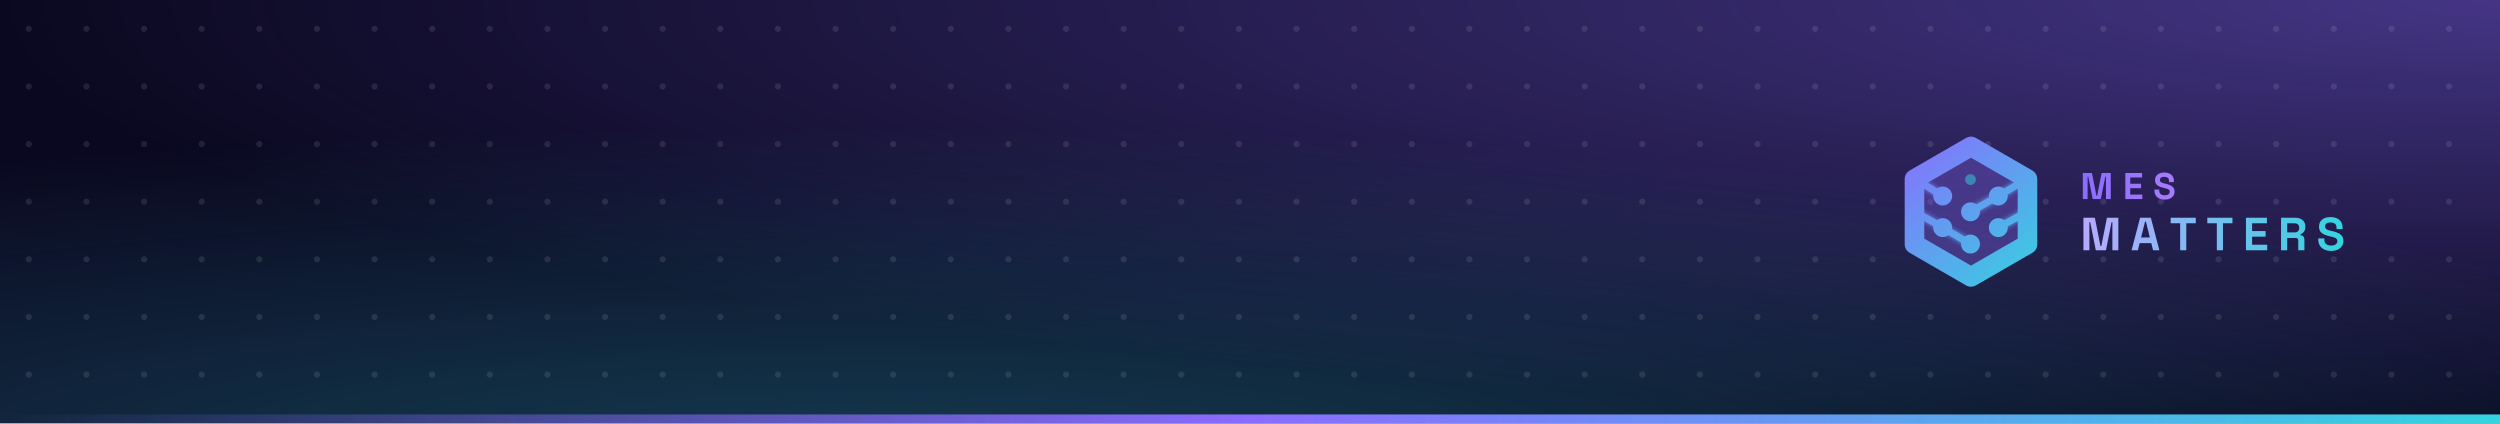
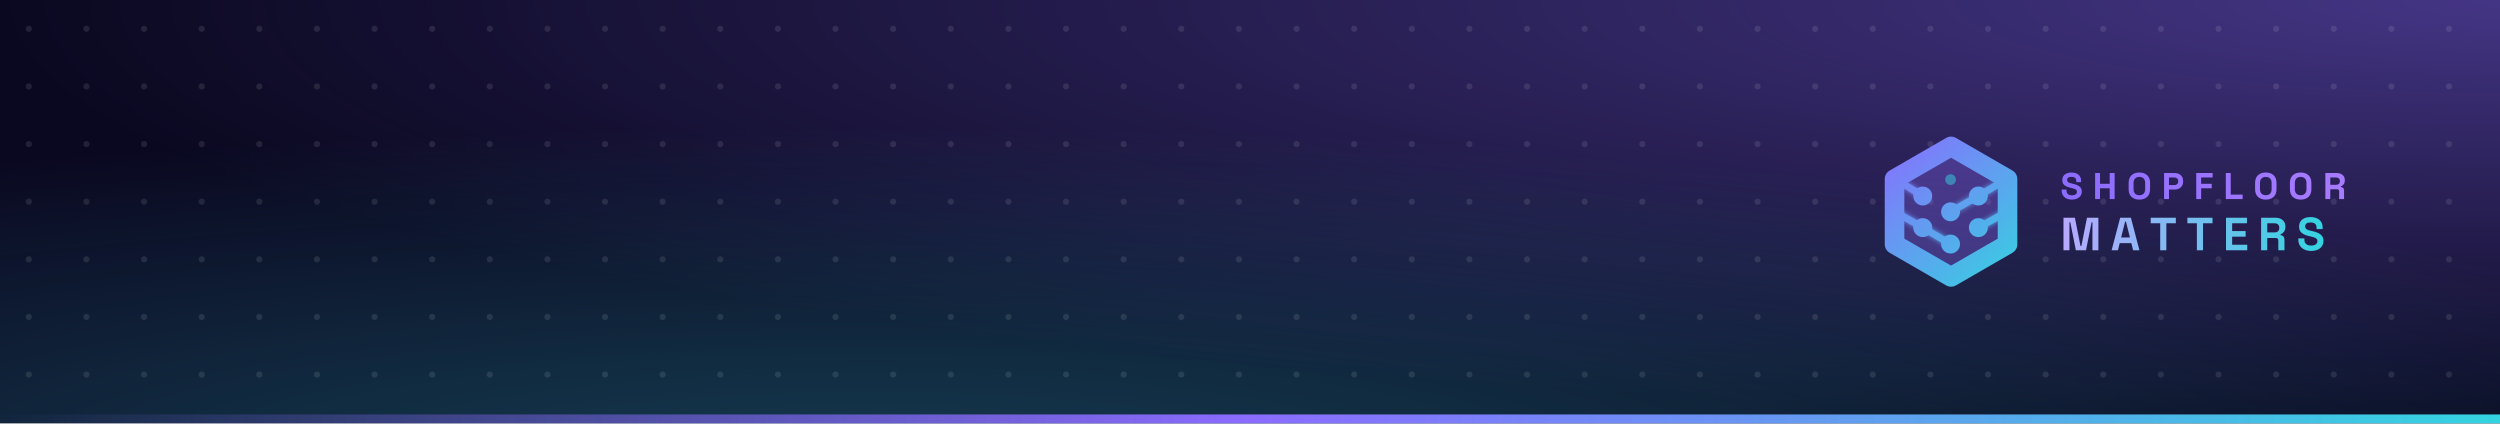
<svg xmlns="http://www.w3.org/2000/svg" viewBox="0 0 1128 191" width="1128" height="191">
  <defs>
    <radialGradient id="b1" cx="1" cy="0" r="1">
      <stop offset="0" stop-color="#8b6cff" stop-opacity=".45" />
      <stop offset="1" stop-color="#8b6cff" stop-opacity="0" />
    </radialGradient>
    <radialGradient id="b2" cx=".35" cy="1.1" r=".8">
      <stop offset="0" stop-color="#33d4e0" stop-opacity=".25" />
      <stop offset="1" stop-color="#33d4e0" stop-opacity="0" />
    </radialGradient>
    <linearGradient id="ln" x1="0" x2="1">
      <stop offset="0" stop-color="#8b6cff" stop-opacity="0" />
      <stop offset=".5" stop-color="#8b6cff" />
      <stop offset="1" stop-color="#33d4e0" />
    </linearGradient>
-     <linearGradient id="w1" gradientUnits="userSpaceOnUse" x1="80.359" x2="123.4" y1="0" y2="0">
+     <linearGradient id="w1" gradientUnits="userSpaceOnUse" x1="80.359" x2="209.416" y1="0" y2="0">
      <stop offset="0" stop-color="#8b6cff" />
      <stop offset="1" stop-color="#a77bff" />
    </linearGradient>
    <linearGradient id="w2" gradientUnits="userSpaceOnUse" x1="80.359" x2="199.723" y1="0" y2="0">
      <stop offset="0" stop-color="#b9a9ff" />
      <stop offset="1" stop-color="#33d4e0" />
    </linearGradient>
  </defs>
  <rect width="1128" height="191" fill="#0a0820" />
  <rect width="1128" height="191" fill="url(#b1)" />
  <rect width="1128" height="191" fill="url(#b2)" />
  <circle cx="13" cy="13" r="1.4" fill="#ffffff" opacity=".10" />
  <circle cx="13" cy="39" r="1.4" fill="#ffffff" opacity=".10" />
  <circle cx="13" cy="65" r="1.4" fill="#ffffff" opacity=".10" />
  <circle cx="13" cy="91" r="1.4" fill="#ffffff" opacity=".10" />
  <circle cx="13" cy="117" r="1.4" fill="#ffffff" opacity=".10" />
  <circle cx="13" cy="143" r="1.4" fill="#ffffff" opacity=".10" />
  <circle cx="13" cy="169" r="1.4" fill="#ffffff" opacity=".10" />
  <circle cx="39" cy="13" r="1.4" fill="#ffffff" opacity=".10" />
  <circle cx="39" cy="39" r="1.4" fill="#ffffff" opacity=".10" />
  <circle cx="39" cy="65" r="1.4" fill="#ffffff" opacity=".10" />
  <circle cx="39" cy="91" r="1.4" fill="#ffffff" opacity=".10" />
  <circle cx="39" cy="117" r="1.4" fill="#ffffff" opacity=".10" />
  <circle cx="39" cy="143" r="1.4" fill="#ffffff" opacity=".10" />
  <circle cx="39" cy="169" r="1.4" fill="#ffffff" opacity=".10" />
  <circle cx="65" cy="13" r="1.4" fill="#ffffff" opacity=".10" />
  <circle cx="65" cy="39" r="1.4" fill="#ffffff" opacity=".10" />
  <circle cx="65" cy="65" r="1.4" fill="#ffffff" opacity=".10" />
  <circle cx="65" cy="91" r="1.4" fill="#ffffff" opacity=".10" />
  <circle cx="65" cy="117" r="1.4" fill="#ffffff" opacity=".10" />
  <circle cx="65" cy="143" r="1.4" fill="#ffffff" opacity=".10" />
  <circle cx="65" cy="169" r="1.4" fill="#ffffff" opacity=".10" />
  <circle cx="91" cy="13" r="1.4" fill="#ffffff" opacity=".10" />
  <circle cx="91" cy="39" r="1.4" fill="#ffffff" opacity=".10" />
  <circle cx="91" cy="65" r="1.4" fill="#ffffff" opacity=".10" />
  <circle cx="91" cy="91" r="1.4" fill="#ffffff" opacity=".10" />
  <circle cx="91" cy="117" r="1.4" fill="#ffffff" opacity=".10" />
  <circle cx="91" cy="143" r="1.4" fill="#ffffff" opacity=".10" />
  <circle cx="91" cy="169" r="1.4" fill="#ffffff" opacity=".10" />
  <circle cx="117" cy="13" r="1.4" fill="#ffffff" opacity=".10" />
  <circle cx="117" cy="39" r="1.4" fill="#ffffff" opacity=".10" />
  <circle cx="117" cy="65" r="1.4" fill="#ffffff" opacity=".10" />
  <circle cx="117" cy="91" r="1.4" fill="#ffffff" opacity=".10" />
  <circle cx="117" cy="117" r="1.4" fill="#ffffff" opacity=".10" />
  <circle cx="117" cy="143" r="1.4" fill="#ffffff" opacity=".10" />
  <circle cx="117" cy="169" r="1.4" fill="#ffffff" opacity=".10" />
  <circle cx="143" cy="13" r="1.4" fill="#ffffff" opacity=".10" />
  <circle cx="143" cy="39" r="1.4" fill="#ffffff" opacity=".10" />
  <circle cx="143" cy="65" r="1.4" fill="#ffffff" opacity=".10" />
  <circle cx="143" cy="91" r="1.4" fill="#ffffff" opacity=".10" />
  <circle cx="143" cy="117" r="1.4" fill="#ffffff" opacity=".10" />
  <circle cx="143" cy="143" r="1.4" fill="#ffffff" opacity=".10" />
  <circle cx="143" cy="169" r="1.4" fill="#ffffff" opacity=".10" />
  <circle cx="169" cy="13" r="1.4" fill="#ffffff" opacity=".10" />
  <circle cx="169" cy="39" r="1.4" fill="#ffffff" opacity=".10" />
  <circle cx="169" cy="65" r="1.4" fill="#ffffff" opacity=".10" />
  <circle cx="169" cy="91" r="1.4" fill="#ffffff" opacity=".10" />
  <circle cx="169" cy="117" r="1.4" fill="#ffffff" opacity=".10" />
  <circle cx="169" cy="143" r="1.4" fill="#ffffff" opacity=".10" />
  <circle cx="169" cy="169" r="1.4" fill="#ffffff" opacity=".10" />
  <circle cx="195" cy="13" r="1.4" fill="#ffffff" opacity=".10" />
  <circle cx="195" cy="39" r="1.4" fill="#ffffff" opacity=".10" />
  <circle cx="195" cy="65" r="1.4" fill="#ffffff" opacity=".10" />
  <circle cx="195" cy="91" r="1.4" fill="#ffffff" opacity=".10" />
  <circle cx="195" cy="117" r="1.4" fill="#ffffff" opacity=".10" />
  <circle cx="195" cy="143" r="1.4" fill="#ffffff" opacity=".10" />
  <circle cx="195" cy="169" r="1.4" fill="#ffffff" opacity=".10" />
  <circle cx="221" cy="13" r="1.4" fill="#ffffff" opacity=".10" />
  <circle cx="221" cy="39" r="1.4" fill="#ffffff" opacity=".10" />
  <circle cx="221" cy="65" r="1.4" fill="#ffffff" opacity=".10" />
  <circle cx="221" cy="91" r="1.4" fill="#ffffff" opacity=".10" />
  <circle cx="221" cy="117" r="1.4" fill="#ffffff" opacity=".10" />
  <circle cx="221" cy="143" r="1.4" fill="#ffffff" opacity=".10" />
  <circle cx="221" cy="169" r="1.4" fill="#ffffff" opacity=".10" />
  <circle cx="247" cy="13" r="1.4" fill="#ffffff" opacity=".10" />
  <circle cx="247" cy="39" r="1.4" fill="#ffffff" opacity=".10" />
  <circle cx="247" cy="65" r="1.4" fill="#ffffff" opacity=".10" />
  <circle cx="247" cy="91" r="1.4" fill="#ffffff" opacity=".10" />
  <circle cx="247" cy="117" r="1.4" fill="#ffffff" opacity=".10" />
  <circle cx="247" cy="143" r="1.4" fill="#ffffff" opacity=".10" />
  <circle cx="247" cy="169" r="1.4" fill="#ffffff" opacity=".10" />
  <circle cx="273" cy="13" r="1.4" fill="#ffffff" opacity=".10" />
  <circle cx="273" cy="39" r="1.4" fill="#ffffff" opacity=".10" />
  <circle cx="273" cy="65" r="1.4" fill="#ffffff" opacity=".10" />
  <circle cx="273" cy="91" r="1.4" fill="#ffffff" opacity=".10" />
  <circle cx="273" cy="117" r="1.4" fill="#ffffff" opacity=".10" />
  <circle cx="273" cy="143" r="1.4" fill="#ffffff" opacity=".10" />
  <circle cx="273" cy="169" r="1.4" fill="#ffffff" opacity=".10" />
  <circle cx="299" cy="13" r="1.4" fill="#ffffff" opacity=".10" />
  <circle cx="299" cy="39" r="1.4" fill="#ffffff" opacity=".10" />
  <circle cx="299" cy="65" r="1.4" fill="#ffffff" opacity=".10" />
  <circle cx="299" cy="91" r="1.4" fill="#ffffff" opacity=".10" />
  <circle cx="299" cy="117" r="1.4" fill="#ffffff" opacity=".10" />
  <circle cx="299" cy="143" r="1.4" fill="#ffffff" opacity=".10" />
  <circle cx="299" cy="169" r="1.4" fill="#ffffff" opacity=".10" />
  <circle cx="325" cy="13" r="1.4" fill="#ffffff" opacity=".10" />
  <circle cx="325" cy="39" r="1.4" fill="#ffffff" opacity=".10" />
  <circle cx="325" cy="65" r="1.4" fill="#ffffff" opacity=".10" />
  <circle cx="325" cy="91" r="1.4" fill="#ffffff" opacity=".10" />
  <circle cx="325" cy="117" r="1.4" fill="#ffffff" opacity=".10" />
  <circle cx="325" cy="143" r="1.4" fill="#ffffff" opacity=".10" />
  <circle cx="325" cy="169" r="1.4" fill="#ffffff" opacity=".10" />
  <circle cx="351" cy="13" r="1.4" fill="#ffffff" opacity=".10" />
  <circle cx="351" cy="39" r="1.4" fill="#ffffff" opacity=".10" />
  <circle cx="351" cy="65" r="1.4" fill="#ffffff" opacity=".10" />
  <circle cx="351" cy="91" r="1.4" fill="#ffffff" opacity=".10" />
  <circle cx="351" cy="117" r="1.4" fill="#ffffff" opacity=".10" />
  <circle cx="351" cy="143" r="1.4" fill="#ffffff" opacity=".10" />
  <circle cx="351" cy="169" r="1.4" fill="#ffffff" opacity=".10" />
  <circle cx="377" cy="13" r="1.4" fill="#ffffff" opacity=".10" />
  <circle cx="377" cy="39" r="1.4" fill="#ffffff" opacity=".10" />
  <circle cx="377" cy="65" r="1.4" fill="#ffffff" opacity=".10" />
  <circle cx="377" cy="91" r="1.4" fill="#ffffff" opacity=".10" />
  <circle cx="377" cy="117" r="1.4" fill="#ffffff" opacity=".10" />
  <circle cx="377" cy="143" r="1.4" fill="#ffffff" opacity=".10" />
  <circle cx="377" cy="169" r="1.4" fill="#ffffff" opacity=".10" />
  <circle cx="403" cy="13" r="1.4" fill="#ffffff" opacity=".10" />
  <circle cx="403" cy="39" r="1.4" fill="#ffffff" opacity=".10" />
  <circle cx="403" cy="65" r="1.4" fill="#ffffff" opacity=".10" />
  <circle cx="403" cy="91" r="1.4" fill="#ffffff" opacity=".10" />
  <circle cx="403" cy="117" r="1.4" fill="#ffffff" opacity=".10" />
  <circle cx="403" cy="143" r="1.4" fill="#ffffff" opacity=".10" />
  <circle cx="403" cy="169" r="1.4" fill="#ffffff" opacity=".10" />
  <circle cx="429" cy="13" r="1.4" fill="#ffffff" opacity=".10" />
  <circle cx="429" cy="39" r="1.4" fill="#ffffff" opacity=".10" />
  <circle cx="429" cy="65" r="1.4" fill="#ffffff" opacity=".10" />
  <circle cx="429" cy="91" r="1.4" fill="#ffffff" opacity=".10" />
  <circle cx="429" cy="117" r="1.4" fill="#ffffff" opacity=".10" />
  <circle cx="429" cy="143" r="1.4" fill="#ffffff" opacity=".10" />
  <circle cx="429" cy="169" r="1.4" fill="#ffffff" opacity=".10" />
  <circle cx="455" cy="13" r="1.4" fill="#ffffff" opacity=".10" />
  <circle cx="455" cy="39" r="1.4" fill="#ffffff" opacity=".10" />
  <circle cx="455" cy="65" r="1.4" fill="#ffffff" opacity=".10" />
  <circle cx="455" cy="91" r="1.4" fill="#ffffff" opacity=".10" />
  <circle cx="455" cy="117" r="1.4" fill="#ffffff" opacity=".10" />
  <circle cx="455" cy="143" r="1.4" fill="#ffffff" opacity=".10" />
  <circle cx="455" cy="169" r="1.4" fill="#ffffff" opacity=".10" />
  <circle cx="481" cy="13" r="1.4" fill="#ffffff" opacity=".10" />
  <circle cx="481" cy="39" r="1.4" fill="#ffffff" opacity=".10" />
  <circle cx="481" cy="65" r="1.4" fill="#ffffff" opacity=".10" />
  <circle cx="481" cy="91" r="1.4" fill="#ffffff" opacity=".10" />
  <circle cx="481" cy="117" r="1.4" fill="#ffffff" opacity=".10" />
  <circle cx="481" cy="143" r="1.4" fill="#ffffff" opacity=".10" />
  <circle cx="481" cy="169" r="1.4" fill="#ffffff" opacity=".10" />
  <circle cx="507" cy="13" r="1.4" fill="#ffffff" opacity=".10" />
  <circle cx="507" cy="39" r="1.4" fill="#ffffff" opacity=".10" />
  <circle cx="507" cy="65" r="1.4" fill="#ffffff" opacity=".10" />
  <circle cx="507" cy="91" r="1.4" fill="#ffffff" opacity=".10" />
  <circle cx="507" cy="117" r="1.4" fill="#ffffff" opacity=".10" />
  <circle cx="507" cy="143" r="1.4" fill="#ffffff" opacity=".10" />
  <circle cx="507" cy="169" r="1.4" fill="#ffffff" opacity=".10" />
  <circle cx="533" cy="13" r="1.4" fill="#ffffff" opacity=".10" />
  <circle cx="533" cy="39" r="1.4" fill="#ffffff" opacity=".10" />
  <circle cx="533" cy="65" r="1.4" fill="#ffffff" opacity=".10" />
  <circle cx="533" cy="91" r="1.4" fill="#ffffff" opacity=".10" />
  <circle cx="533" cy="117" r="1.4" fill="#ffffff" opacity=".10" />
  <circle cx="533" cy="143" r="1.4" fill="#ffffff" opacity=".10" />
  <circle cx="533" cy="169" r="1.4" fill="#ffffff" opacity=".10" />
  <circle cx="559" cy="13" r="1.4" fill="#ffffff" opacity=".10" />
  <circle cx="559" cy="39" r="1.4" fill="#ffffff" opacity=".10" />
  <circle cx="559" cy="65" r="1.4" fill="#ffffff" opacity=".10" />
  <circle cx="559" cy="91" r="1.4" fill="#ffffff" opacity=".10" />
  <circle cx="559" cy="117" r="1.4" fill="#ffffff" opacity=".10" />
  <circle cx="559" cy="143" r="1.4" fill="#ffffff" opacity=".10" />
  <circle cx="559" cy="169" r="1.4" fill="#ffffff" opacity=".10" />
  <circle cx="585" cy="13" r="1.4" fill="#ffffff" opacity=".10" />
  <circle cx="585" cy="39" r="1.4" fill="#ffffff" opacity=".10" />
  <circle cx="585" cy="65" r="1.4" fill="#ffffff" opacity=".10" />
  <circle cx="585" cy="91" r="1.4" fill="#ffffff" opacity=".10" />
  <circle cx="585" cy="117" r="1.4" fill="#ffffff" opacity=".10" />
  <circle cx="585" cy="143" r="1.4" fill="#ffffff" opacity=".10" />
  <circle cx="585" cy="169" r="1.4" fill="#ffffff" opacity=".10" />
  <circle cx="611" cy="13" r="1.4" fill="#ffffff" opacity=".10" />
  <circle cx="611" cy="39" r="1.4" fill="#ffffff" opacity=".10" />
  <circle cx="611" cy="65" r="1.4" fill="#ffffff" opacity=".10" />
  <circle cx="611" cy="91" r="1.4" fill="#ffffff" opacity=".10" />
  <circle cx="611" cy="117" r="1.4" fill="#ffffff" opacity=".10" />
  <circle cx="611" cy="143" r="1.4" fill="#ffffff" opacity=".10" />
  <circle cx="611" cy="169" r="1.4" fill="#ffffff" opacity=".10" />
  <circle cx="637" cy="13" r="1.4" fill="#ffffff" opacity=".10" />
  <circle cx="637" cy="39" r="1.4" fill="#ffffff" opacity=".10" />
  <circle cx="637" cy="65" r="1.4" fill="#ffffff" opacity=".10" />
  <circle cx="637" cy="91" r="1.4" fill="#ffffff" opacity=".10" />
  <circle cx="637" cy="117" r="1.4" fill="#ffffff" opacity=".10" />
  <circle cx="637" cy="143" r="1.4" fill="#ffffff" opacity=".10" />
  <circle cx="637" cy="169" r="1.4" fill="#ffffff" opacity=".10" />
  <circle cx="663" cy="13" r="1.4" fill="#ffffff" opacity=".10" />
  <circle cx="663" cy="39" r="1.4" fill="#ffffff" opacity=".10" />
  <circle cx="663" cy="65" r="1.4" fill="#ffffff" opacity=".10" />
  <circle cx="663" cy="91" r="1.4" fill="#ffffff" opacity=".10" />
  <circle cx="663" cy="117" r="1.4" fill="#ffffff" opacity=".10" />
  <circle cx="663" cy="143" r="1.4" fill="#ffffff" opacity=".10" />
  <circle cx="663" cy="169" r="1.4" fill="#ffffff" opacity=".10" />
  <circle cx="689" cy="13" r="1.4" fill="#ffffff" opacity=".10" />
  <circle cx="689" cy="39" r="1.4" fill="#ffffff" opacity=".10" />
  <circle cx="689" cy="65" r="1.4" fill="#ffffff" opacity=".10" />
  <circle cx="689" cy="91" r="1.4" fill="#ffffff" opacity=".10" />
  <circle cx="689" cy="117" r="1.4" fill="#ffffff" opacity=".10" />
  <circle cx="689" cy="143" r="1.4" fill="#ffffff" opacity=".10" />
  <circle cx="689" cy="169" r="1.4" fill="#ffffff" opacity=".10" />
  <circle cx="715" cy="13" r="1.4" fill="#ffffff" opacity=".10" />
  <circle cx="715" cy="39" r="1.4" fill="#ffffff" opacity=".10" />
  <circle cx="715" cy="65" r="1.4" fill="#ffffff" opacity=".10" />
  <circle cx="715" cy="91" r="1.4" fill="#ffffff" opacity=".10" />
  <circle cx="715" cy="117" r="1.4" fill="#ffffff" opacity=".10" />
  <circle cx="715" cy="143" r="1.4" fill="#ffffff" opacity=".10" />
  <circle cx="715" cy="169" r="1.4" fill="#ffffff" opacity=".10" />
  <circle cx="741" cy="13" r="1.4" fill="#ffffff" opacity=".10" />
  <circle cx="741" cy="39" r="1.4" fill="#ffffff" opacity=".10" />
  <circle cx="741" cy="65" r="1.4" fill="#ffffff" opacity=".10" />
  <circle cx="741" cy="91" r="1.4" fill="#ffffff" opacity=".10" />
  <circle cx="741" cy="117" r="1.4" fill="#ffffff" opacity=".10" />
  <circle cx="741" cy="143" r="1.4" fill="#ffffff" opacity=".10" />
  <circle cx="741" cy="169" r="1.4" fill="#ffffff" opacity=".10" />
  <circle cx="767" cy="13" r="1.4" fill="#ffffff" opacity=".10" />
  <circle cx="767" cy="39" r="1.4" fill="#ffffff" opacity=".10" />
  <circle cx="767" cy="65" r="1.4" fill="#ffffff" opacity=".10" />
  <circle cx="767" cy="91" r="1.4" fill="#ffffff" opacity=".10" />
  <circle cx="767" cy="117" r="1.4" fill="#ffffff" opacity=".10" />
  <circle cx="767" cy="143" r="1.4" fill="#ffffff" opacity=".10" />
  <circle cx="767" cy="169" r="1.4" fill="#ffffff" opacity=".10" />
  <circle cx="793" cy="13" r="1.4" fill="#ffffff" opacity=".10" />
  <circle cx="793" cy="39" r="1.4" fill="#ffffff" opacity=".10" />
  <circle cx="793" cy="65" r="1.4" fill="#ffffff" opacity=".10" />
  <circle cx="793" cy="91" r="1.4" fill="#ffffff" opacity=".10" />
  <circle cx="793" cy="117" r="1.4" fill="#ffffff" opacity=".10" />
  <circle cx="793" cy="143" r="1.4" fill="#ffffff" opacity=".10" />
  <circle cx="793" cy="169" r="1.4" fill="#ffffff" opacity=".10" />
  <circle cx="819" cy="13" r="1.4" fill="#ffffff" opacity=".10" />
  <circle cx="819" cy="39" r="1.4" fill="#ffffff" opacity=".10" />
  <circle cx="819" cy="65" r="1.4" fill="#ffffff" opacity=".10" />
  <circle cx="819" cy="91" r="1.4" fill="#ffffff" opacity=".10" />
  <circle cx="819" cy="117" r="1.4" fill="#ffffff" opacity=".10" />
  <circle cx="819" cy="143" r="1.4" fill="#ffffff" opacity=".10" />
  <circle cx="819" cy="169" r="1.4" fill="#ffffff" opacity=".10" />
  <circle cx="845" cy="13" r="1.4" fill="#ffffff" opacity=".10" />
  <circle cx="845" cy="39" r="1.4" fill="#ffffff" opacity=".10" />
  <circle cx="845" cy="65" r="1.4" fill="#ffffff" opacity=".10" />
  <circle cx="845" cy="91" r="1.4" fill="#ffffff" opacity=".10" />
  <circle cx="845" cy="117" r="1.4" fill="#ffffff" opacity=".10" />
  <circle cx="845" cy="143" r="1.4" fill="#ffffff" opacity=".10" />
  <circle cx="845" cy="169" r="1.4" fill="#ffffff" opacity=".10" />
  <circle cx="871" cy="13" r="1.4" fill="#ffffff" opacity=".10" />
  <circle cx="871" cy="39" r="1.4" fill="#ffffff" opacity=".10" />
  <circle cx="871" cy="65" r="1.4" fill="#ffffff" opacity=".10" />
  <circle cx="871" cy="91" r="1.4" fill="#ffffff" opacity=".10" />
  <circle cx="871" cy="117" r="1.4" fill="#ffffff" opacity=".10" />
  <circle cx="871" cy="143" r="1.4" fill="#ffffff" opacity=".10" />
  <circle cx="871" cy="169" r="1.4" fill="#ffffff" opacity=".10" />
  <circle cx="897" cy="13" r="1.4" fill="#ffffff" opacity=".10" />
  <circle cx="897" cy="39" r="1.4" fill="#ffffff" opacity=".10" />
  <circle cx="897" cy="65" r="1.4" fill="#ffffff" opacity=".10" />
  <circle cx="897" cy="91" r="1.4" fill="#ffffff" opacity=".10" />
  <circle cx="897" cy="117" r="1.4" fill="#ffffff" opacity=".10" />
  <circle cx="897" cy="143" r="1.4" fill="#ffffff" opacity=".10" />
  <circle cx="897" cy="169" r="1.4" fill="#ffffff" opacity=".10" />
  <circle cx="923" cy="13" r="1.4" fill="#ffffff" opacity=".10" />
  <circle cx="923" cy="39" r="1.4" fill="#ffffff" opacity=".10" />
  <circle cx="923" cy="65" r="1.4" fill="#ffffff" opacity=".10" />
  <circle cx="923" cy="91" r="1.4" fill="#ffffff" opacity=".10" />
  <circle cx="923" cy="117" r="1.4" fill="#ffffff" opacity=".10" />
  <circle cx="923" cy="143" r="1.4" fill="#ffffff" opacity=".10" />
  <circle cx="923" cy="169" r="1.4" fill="#ffffff" opacity=".10" />
  <circle cx="949" cy="13" r="1.4" fill="#ffffff" opacity=".10" />
  <circle cx="949" cy="39" r="1.4" fill="#ffffff" opacity=".10" />
  <circle cx="949" cy="65" r="1.4" fill="#ffffff" opacity=".10" />
  <circle cx="949" cy="91" r="1.4" fill="#ffffff" opacity=".10" />
  <circle cx="949" cy="117" r="1.4" fill="#ffffff" opacity=".10" />
  <circle cx="949" cy="143" r="1.4" fill="#ffffff" opacity=".10" />
  <circle cx="949" cy="169" r="1.4" fill="#ffffff" opacity=".10" />
  <circle cx="975" cy="13" r="1.4" fill="#ffffff" opacity=".10" />
  <circle cx="975" cy="39" r="1.4" fill="#ffffff" opacity=".10" />
  <circle cx="975" cy="65" r="1.4" fill="#ffffff" opacity=".10" />
  <circle cx="975" cy="91" r="1.4" fill="#ffffff" opacity=".10" />
  <circle cx="975" cy="117" r="1.4" fill="#ffffff" opacity=".10" />
  <circle cx="975" cy="143" r="1.4" fill="#ffffff" opacity=".10" />
  <circle cx="975" cy="169" r="1.4" fill="#ffffff" opacity=".10" />
  <circle cx="1001" cy="13" r="1.4" fill="#ffffff" opacity=".10" />
  <circle cx="1001" cy="39" r="1.4" fill="#ffffff" opacity=".10" />
  <circle cx="1001" cy="65" r="1.4" fill="#ffffff" opacity=".10" />
  <circle cx="1001" cy="91" r="1.4" fill="#ffffff" opacity=".10" />
  <circle cx="1001" cy="117" r="1.4" fill="#ffffff" opacity=".10" />
  <circle cx="1001" cy="143" r="1.4" fill="#ffffff" opacity=".10" />
  <circle cx="1001" cy="169" r="1.4" fill="#ffffff" opacity=".10" />
  <circle cx="1027" cy="13" r="1.4" fill="#ffffff" opacity=".10" />
  <circle cx="1027" cy="39" r="1.4" fill="#ffffff" opacity=".10" />
  <circle cx="1027" cy="65" r="1.4" fill="#ffffff" opacity=".10" />
  <circle cx="1027" cy="91" r="1.4" fill="#ffffff" opacity=".10" />
  <circle cx="1027" cy="117" r="1.4" fill="#ffffff" opacity=".10" />
  <circle cx="1027" cy="143" r="1.4" fill="#ffffff" opacity=".10" />
  <circle cx="1027" cy="169" r="1.4" fill="#ffffff" opacity=".10" />
  <circle cx="1053" cy="13" r="1.4" fill="#ffffff" opacity=".10" />
  <circle cx="1053" cy="39" r="1.4" fill="#ffffff" opacity=".10" />
  <circle cx="1053" cy="65" r="1.4" fill="#ffffff" opacity=".10" />
  <circle cx="1053" cy="91" r="1.4" fill="#ffffff" opacity=".10" />
  <circle cx="1053" cy="117" r="1.4" fill="#ffffff" opacity=".10" />
  <circle cx="1053" cy="143" r="1.4" fill="#ffffff" opacity=".10" />
  <circle cx="1053" cy="169" r="1.4" fill="#ffffff" opacity=".10" />
  <circle cx="1079" cy="13" r="1.4" fill="#ffffff" opacity=".10" />
  <circle cx="1079" cy="39" r="1.4" fill="#ffffff" opacity=".10" />
  <circle cx="1079" cy="65" r="1.4" fill="#ffffff" opacity=".10" />
  <circle cx="1079" cy="91" r="1.4" fill="#ffffff" opacity=".10" />
  <circle cx="1079" cy="117" r="1.4" fill="#ffffff" opacity=".10" />
  <circle cx="1079" cy="143" r="1.4" fill="#ffffff" opacity=".10" />
  <circle cx="1079" cy="169" r="1.4" fill="#ffffff" opacity=".10" />
  <circle cx="1105" cy="13" r="1.4" fill="#ffffff" opacity=".10" />
  <circle cx="1105" cy="39" r="1.4" fill="#ffffff" opacity=".10" />
  <circle cx="1105" cy="65" r="1.4" fill="#ffffff" opacity=".10" />
  <circle cx="1105" cy="91" r="1.4" fill="#ffffff" opacity=".10" />
  <circle cx="1105" cy="117" r="1.4" fill="#ffffff" opacity=".10" />
  <circle cx="1105" cy="143" r="1.4" fill="#ffffff" opacity=".10" />
  <circle cx="1105" cy="169" r="1.4" fill="#ffffff" opacity=".10" />
-   <g transform="translate(858.3 60.5)">
+   <g transform="translate(849.3 60.5)">
    <g transform="translate(0 0) scale(0.14257) translate(8.0 6.0)">
      <defs>
        <linearGradient id="lg" gradientUnits="userSpaceOnUse" x1="0" y1="0" x2="420" y2="480">
          <stop offset="0" stop-color="#8b6cff" />
          <stop offset="1" stop-color="#33d4e0" />
        </linearGradient>
        <filter id="lf" x="-40%" y="-40%" width="180%" height="180%">
          <feGaussianBlur stdDeviation="9" result="b" />
          <feMerge>
            <feMergeNode in="b" />
            <feMergeNode in="SourceGraphic" />
          </feMerge>
        </filter>
      </defs>
      <polygon points="209.5,33.0 388.3,136.2 388.3,342.8 209.5,446.0 30.7,342.8 30.7,136.2" fill="rgba(139,108,255,.32)" stroke="url(#lg)" stroke-width="62" stroke-linejoin="round" />
      <g stroke="url(#lg)" stroke-width="22" stroke-linecap="round" filter="url(#lf)">
        <line x1="33" y1="136" x2="120" y2="190" />
        <line x1="33" y1="240" x2="120" y2="290" />
        <line x1="120" y1="290" x2="208" y2="342" />
        <line x1="208" y1="240" x2="296" y2="190" />
        <line x1="296" y1="190" x2="386" y2="136" />
        <line x1="296" y1="290" x2="386" y2="240" />
      </g>
      <circle cx="120" cy="190" r="30" fill="url(#lg)" />
      <circle cx="120" cy="290" r="30" fill="url(#lg)" />
      <circle cx="208" cy="342" r="30" fill="url(#lg)" />
      <circle cx="208" cy="240" r="30" fill="url(#lg)" />
      <circle cx="296" cy="190" r="30" fill="url(#lg)" />
      <circle cx="296" cy="290" r="30" fill="url(#lg)" />
      <circle cx="208" cy="138" r="17" fill="#33d4e0" opacity=".5" />
    </g>
-     <path d="M81.468 29.33V17.57H85.584L87.616 27.818H87.919L89.952 17.57H94.068V29.33H91.917V19.2H91.615L89.599 29.33H85.936L83.92 19.2H83.618V29.33Z M100.653 29.33V17.57H108.213V19.586H102.871V22.392H107.743V24.408H102.871V27.314H108.314V29.33Z M118.411 29.565Q117.05 29.565 116.008 29.078Q114.967 28.591 114.379 27.684Q113.791 26.776 113.791 25.5V25.029H115.975V25.5Q115.975 26.558 116.63 27.087Q117.285 27.616 118.411 27.616Q119.553 27.616 120.116 27.163Q120.679 26.709 120.679 26.004Q120.679 25.516 120.402 25.214Q120.124 24.912 119.595 24.718Q119.066 24.525 118.31 24.357L117.924 24.273Q116.714 24.004 115.849 23.593Q114.984 23.181 114.522 22.509Q114.06 21.837 114.06 20.762Q114.06 19.687 114.572 18.922Q115.084 18.158 116.017 17.746Q116.949 17.335 118.209 17.335Q119.469 17.335 120.452 17.763Q121.435 18.192 121.998 19.04Q122.56 19.888 122.56 21.165V21.669H120.376V21.165Q120.376 20.493 120.116 20.082Q119.856 19.67 119.368 19.477Q118.881 19.284 118.209 19.284Q117.201 19.284 116.722 19.662Q116.244 20.04 116.244 20.695Q116.244 21.132 116.47 21.434Q116.697 21.736 117.151 21.938Q117.604 22.14 118.31 22.291L118.696 22.375Q119.956 22.644 120.889 23.064Q121.821 23.484 122.342 24.172Q122.863 24.861 122.863 25.936Q122.863 27.012 122.317 27.826Q121.771 28.641 120.771 29.103Q119.772 29.565 118.411 29.565Z" fill="url(#w1)" />
+     <path d="M85.55 29.565Q84.189 29.565 83.148 29.078Q82.106 28.591 81.518 27.684Q80.93 26.776 80.93 25.5V25.029H83.114V25.5Q83.114 26.558 83.769 27.087Q84.424 27.616 85.55 27.616Q86.692 27.616 87.255 27.163Q87.818 26.709 87.818 26.004Q87.818 25.516 87.541 25.214Q87.264 24.912 86.734 24.718Q86.205 24.525 85.449 24.357L85.063 24.273Q83.853 24.004 82.988 23.593Q82.123 23.181 81.661 22.509Q81.199 21.837 81.199 20.762Q81.199 19.687 81.711 18.922Q82.224 18.158 83.156 17.746Q84.088 17.335 85.348 17.335Q86.608 17.335 87.591 17.763Q88.574 18.192 89.137 19.04Q89.7 19.888 89.7 21.165V21.669H87.516V21.165Q87.516 20.493 87.255 20.082Q86.995 19.67 86.508 19.477Q86.02 19.284 85.348 19.284Q84.34 19.284 83.862 19.662Q83.383 20.04 83.383 20.695Q83.383 21.132 83.61 21.434Q83.836 21.736 84.29 21.938Q84.744 22.14 85.449 22.291L85.836 22.375Q87.096 22.644 88.028 23.064Q88.96 23.484 89.481 24.172Q90.002 24.861 90.002 25.936Q90.002 27.012 89.456 27.826Q88.91 28.641 87.91 29.103Q86.911 29.565 85.55 29.565Z M96.016 29.33V17.57H98.234V22.425H102.602V17.57H104.82V29.33H102.602V24.441H98.234V29.33Z M115.975 29.565Q113.757 29.565 112.447 28.347Q111.136 27.129 111.136 24.861V22.039Q111.136 19.771 112.447 18.553Q113.757 17.335 115.975 17.335Q118.192 17.335 119.503 18.553Q120.813 19.771 120.813 22.039V24.861Q120.813 27.129 119.503 28.347Q118.192 29.565 115.975 29.565ZM115.975 27.583Q117.218 27.583 117.907 26.86Q118.596 26.138 118.596 24.928V21.972Q118.596 20.762 117.907 20.04Q117.218 19.317 115.975 19.317Q114.748 19.317 114.051 20.04Q113.354 20.762 113.354 21.972V24.928Q113.354 26.138 114.051 26.86Q114.748 27.583 115.975 27.583Z M127.13 29.33V17.57H131.968Q133.077 17.57 133.926 18.015Q134.774 18.46 135.253 19.267Q135.732 20.073 135.732 21.182V21.417Q135.732 22.509 135.236 23.324Q134.74 24.139 133.892 24.584Q133.044 25.029 131.968 25.029H129.348V29.33ZM129.348 23.013H131.75Q132.54 23.013 133.027 22.576Q133.514 22.14 133.514 21.384V21.216Q133.514 20.46 133.027 20.023Q132.54 19.586 131.75 19.586H129.348Z M141.645 29.33V17.57H149.037V19.586H143.863V22.425H148.634V24.441H143.863V29.33Z M154.984 29.33V17.57H157.202V27.314H162.578V29.33Z M173.028 29.565Q170.81 29.565 169.5 28.347Q168.189 27.129 168.189 24.861V22.039Q168.189 19.771 169.5 18.553Q170.81 17.335 173.028 17.335Q175.245 17.335 176.556 18.553Q177.866 19.771 177.866 22.039V24.861Q177.866 27.129 176.556 28.347Q175.245 29.565 173.028 29.565ZM173.028 27.583Q174.271 27.583 174.96 26.86Q175.648 26.138 175.648 24.928V21.972Q175.648 20.762 174.96 20.04Q174.271 19.317 173.028 19.317Q171.801 19.317 171.104 20.04Q170.407 20.762 170.407 21.972V24.928Q170.407 26.138 171.104 26.86Q171.801 27.583 173.028 27.583Z M188.752 29.565Q186.535 29.565 185.224 28.347Q183.914 27.129 183.914 24.861V22.039Q183.914 19.771 185.224 18.553Q186.535 17.335 188.752 17.335Q190.97 17.335 192.28 18.553Q193.591 19.771 193.591 22.039V24.861Q193.591 27.129 192.28 28.347Q190.97 29.565 188.752 29.565ZM188.752 27.583Q189.996 27.583 190.684 26.86Q191.373 26.138 191.373 24.928V21.972Q191.373 20.762 190.684 20.04Q189.996 19.317 188.752 19.317Q187.526 19.317 186.829 20.04Q186.132 20.762 186.132 21.972V24.928Q186.132 26.138 186.829 26.86Q187.526 27.583 188.752 27.583Z M199.908 29.33V17.57H205.015Q206.124 17.57 206.947 17.956Q207.77 18.343 208.224 19.048Q208.677 19.754 208.677 20.712V20.913Q208.677 21.972 208.173 22.627Q207.669 23.282 206.93 23.584V23.887Q207.602 23.92 207.972 24.349Q208.341 24.777 208.341 25.483V29.33H206.124V25.802Q206.124 25.399 205.914 25.147Q205.704 24.895 205.216 24.895H202.125V29.33ZM202.125 22.879H204.78Q205.569 22.879 206.014 22.45Q206.46 22.022 206.46 21.316V21.148Q206.46 20.443 206.023 20.014Q205.586 19.586 204.78 19.586H202.125Z" fill="url(#w1)" />
    <path d="M81.745 52.43V37.73H86.89L89.431 50.54H89.809L92.35 37.73H97.495V52.43H94.807V39.767H94.429L91.909 52.43H87.331L84.811 39.767H84.433V52.43Z M103.459 52.43 107.323 37.73H112.153L116.017 52.43H113.161L112.363 49.196H107.113L106.315 52.43ZM107.764 46.634H111.712L109.927 39.473H109.549Z M125.383 52.43V40.25H121.099V37.73H132.439V40.25H128.155V52.43Z M141.931 52.43V40.25H137.647V37.73H148.987V40.25H144.703V52.43Z M155.077 52.43V37.73H164.527V40.25H157.849V43.757H163.939V46.277H157.849V49.91H164.653V52.43Z M170.911 52.43V37.73H177.295Q178.681 37.73 179.71 38.213Q180.739 38.696 181.306 39.578Q181.873 40.46 181.873 41.657V41.909Q181.873 43.232 181.243 44.051Q180.613 44.87 179.689 45.248V45.626Q180.529 45.668 180.991 46.203Q181.453 46.739 181.453 47.621V52.43H178.681V48.02Q178.681 47.516 178.418 47.201Q178.156 46.886 177.547 46.886H173.683V52.43ZM173.683 44.366H177.001Q177.988 44.366 178.544 43.831Q179.101 43.295 179.101 42.413V42.203Q179.101 41.321 178.555 40.785Q178.009 40.25 177.001 40.25H173.683Z M193.486 52.724Q191.785 52.724 190.483 52.115Q189.181 51.506 188.446 50.372Q187.711 49.238 187.711 47.642V47.054H190.441V47.642Q190.441 48.965 191.26 49.626Q192.079 50.288 193.486 50.288Q194.914 50.288 195.617 49.721Q196.321 49.154 196.321 48.272Q196.321 47.663 195.974 47.285Q195.628 46.907 194.966 46.665Q194.305 46.424 193.36 46.214L192.877 46.109Q191.365 45.773 190.283 45.258Q189.202 44.744 188.624 43.904Q188.047 43.064 188.047 41.72Q188.047 40.376 188.687 39.42Q189.328 38.465 190.493 37.95Q191.659 37.436 193.234 37.436Q194.809 37.436 196.037 37.971Q197.266 38.507 197.969 39.567Q198.673 40.628 198.673 42.224V42.854H195.943V42.224Q195.943 41.384 195.617 40.87Q195.292 40.355 194.683 40.114Q194.074 39.872 193.234 39.872Q191.974 39.872 191.375 40.344Q190.777 40.817 190.777 41.636Q190.777 42.182 191.06 42.56Q191.344 42.938 191.911 43.19Q192.478 43.442 193.36 43.631L193.843 43.736Q195.418 44.072 196.583 44.597Q197.749 45.122 198.4 45.983Q199.051 46.844 199.051 48.188Q199.051 49.532 198.368 50.55Q197.686 51.569 196.436 52.147Q195.187 52.724 193.486 52.724Z" fill="url(#w2)" />
  </g>
  <rect x="0" y="187" width="1128" height="4" fill="url(#ln)" />
</svg>
